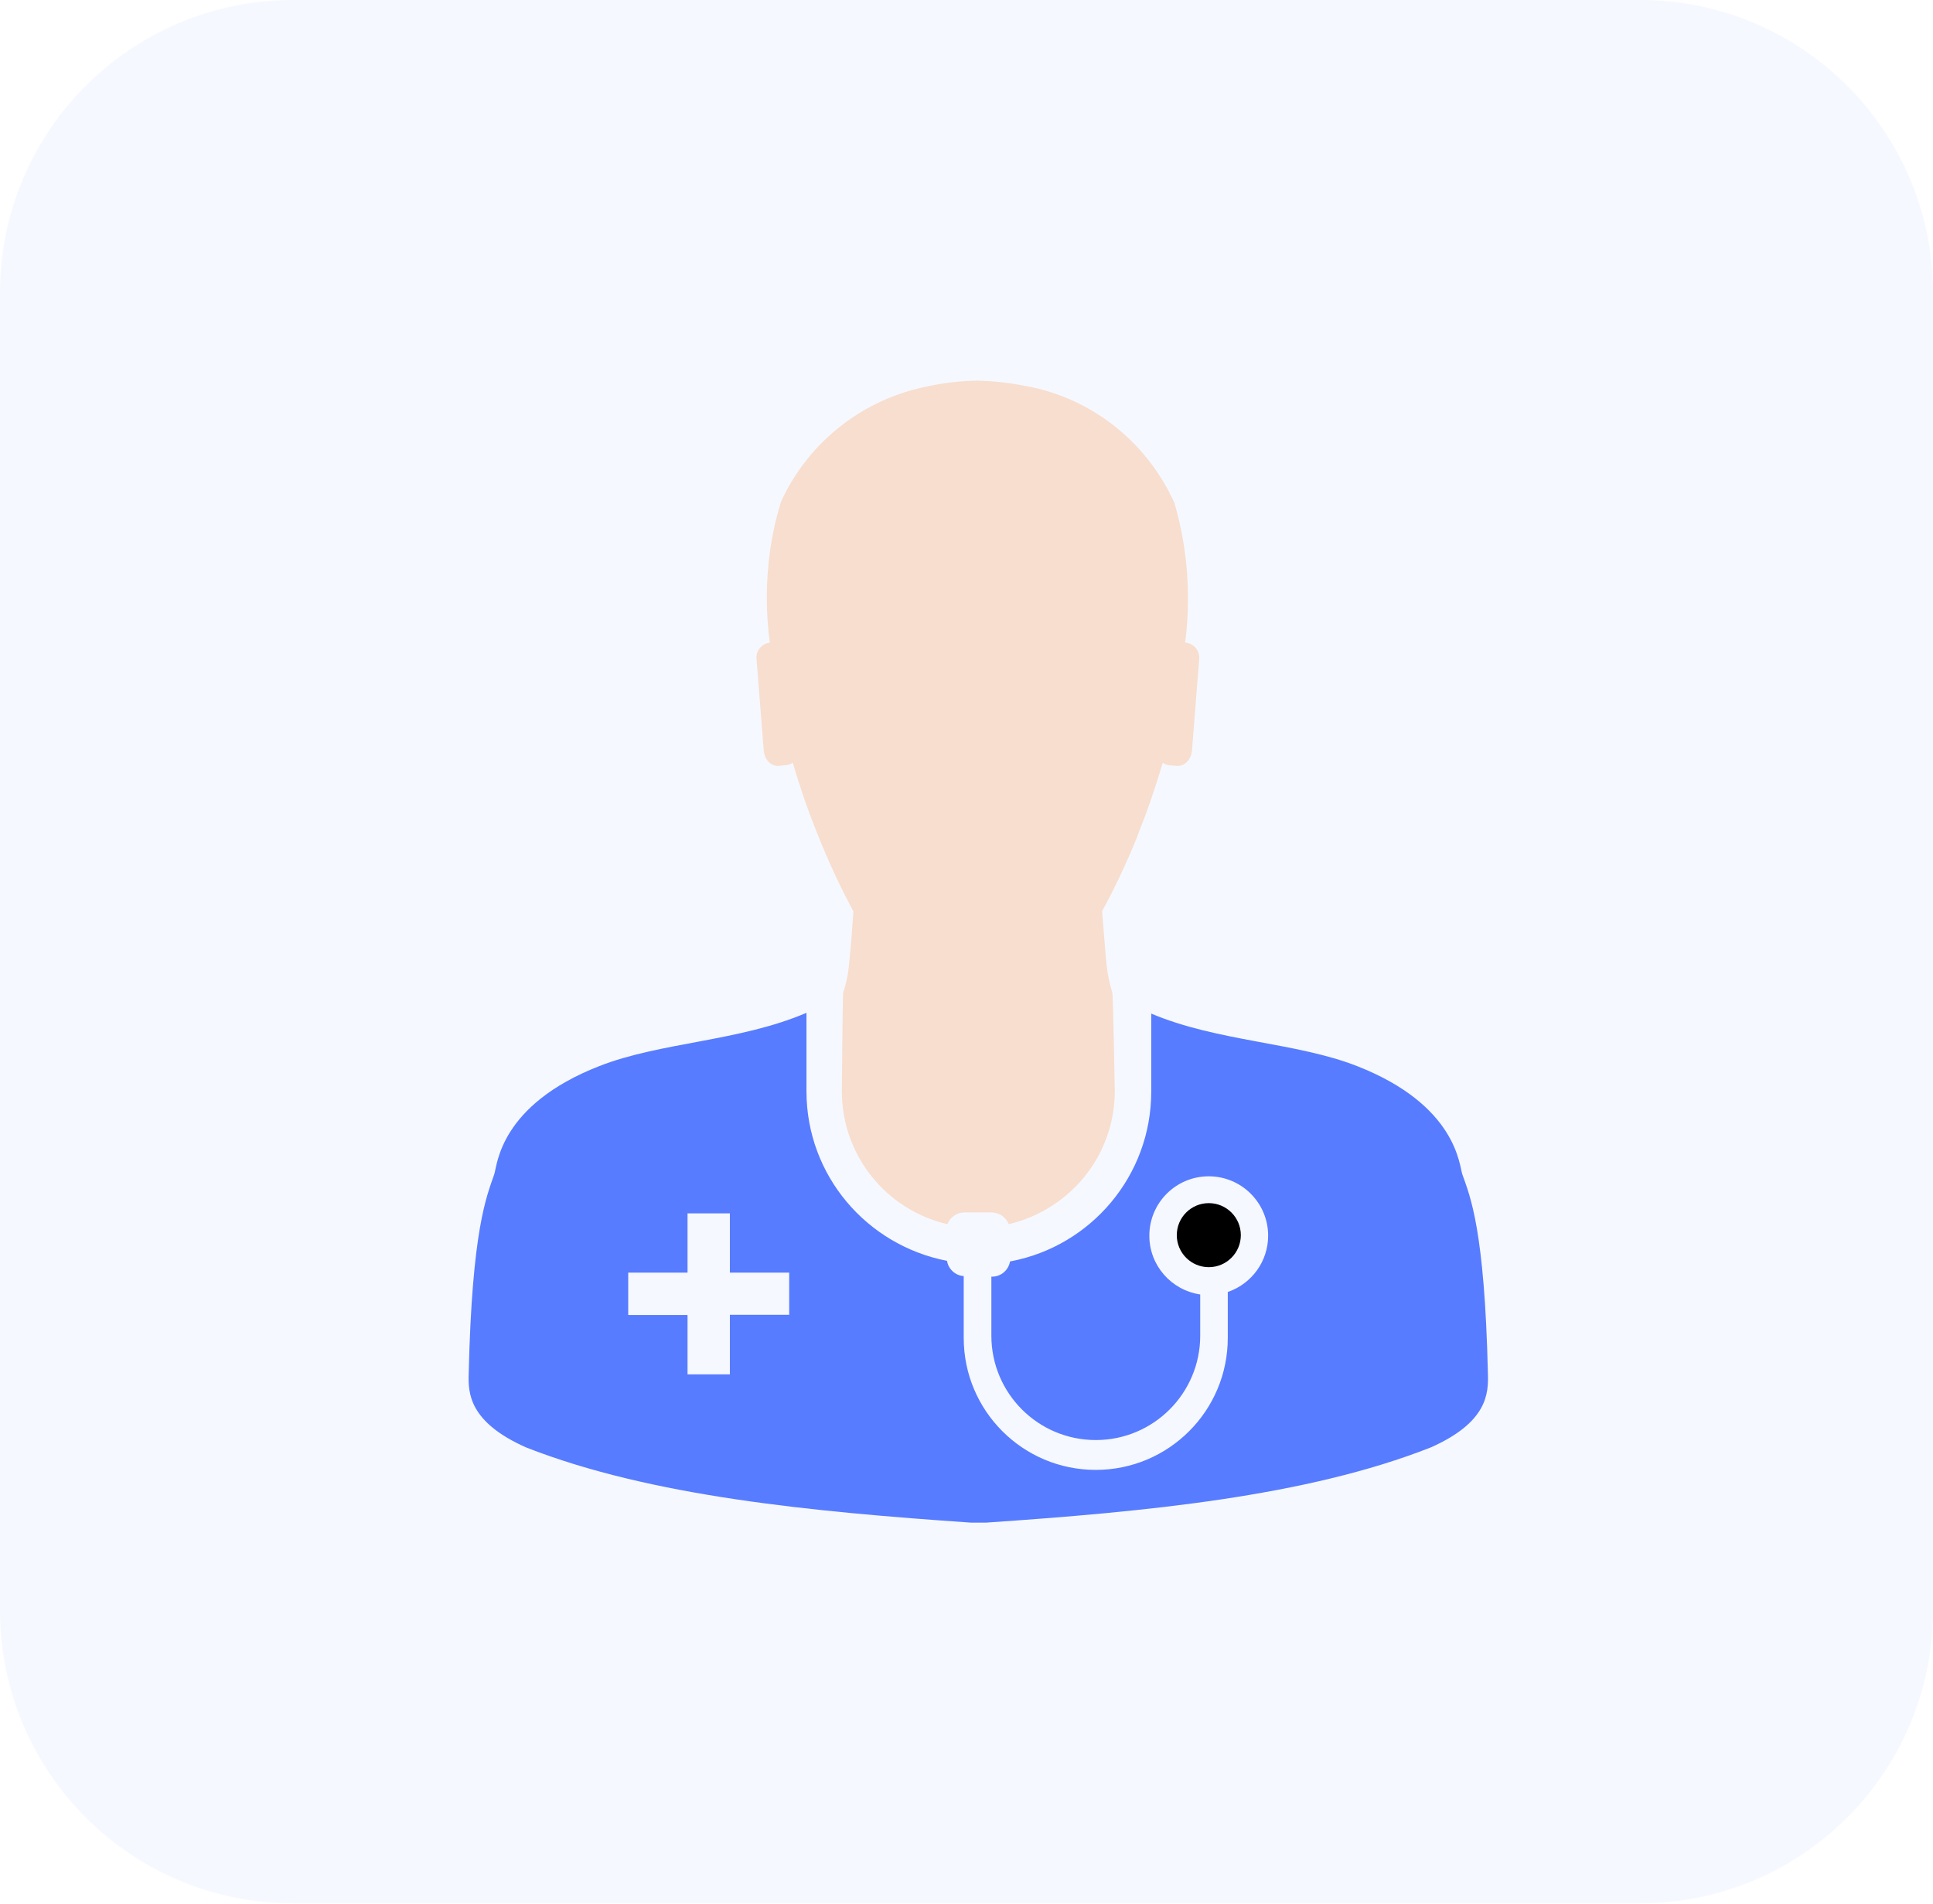
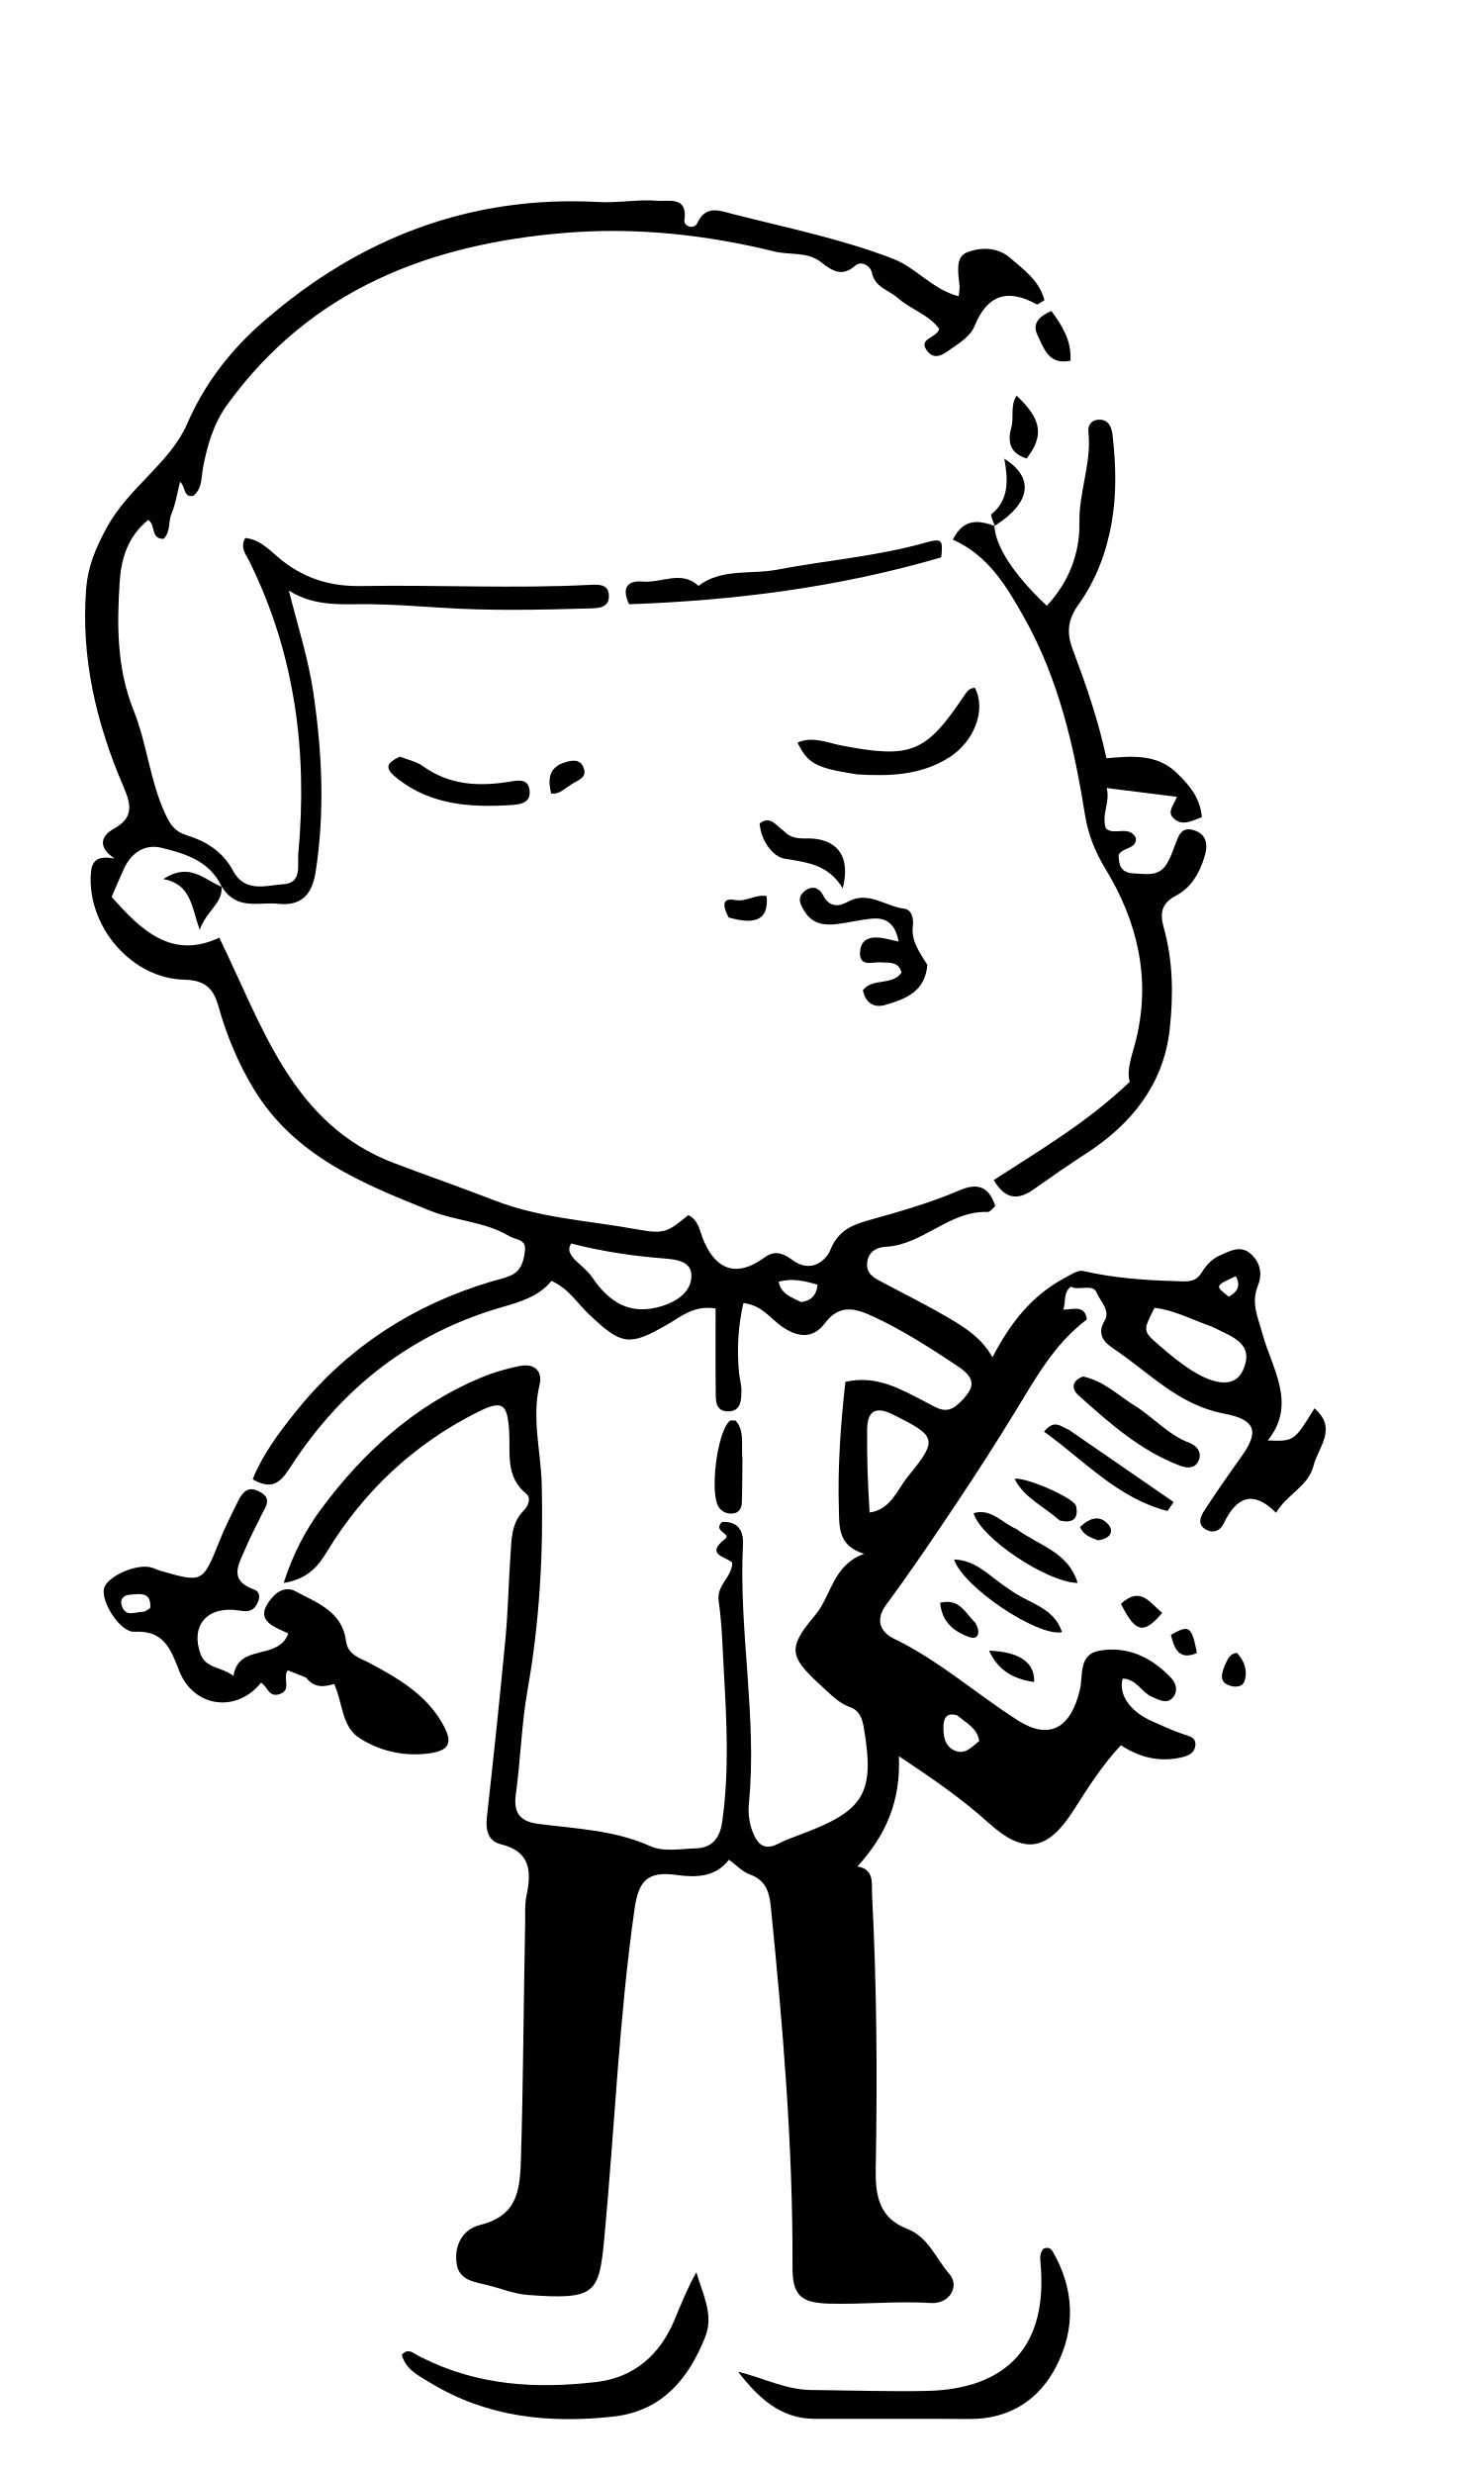
- <svg xmlns="http://www.w3.org/2000/svg" width="66" height="65" viewBox="0 0 66 65" fill="none">
-   <rect width="66" height="65" rx="10" fill="#F6F8FF" />
-   <path d="M26.613 26.15L26.84 26.13C26.927 26.121 27.005 26.09 27.07 26.044L27.068 26.046C27.286 26.797 27.552 27.587 27.885 28.414C28.313 29.496 28.734 30.385 29.205 31.243L29.14 31.113C29.101 31.704 29.054 32.312 28.992 32.9C28.963 33.263 28.891 33.601 28.782 33.919L28.791 33.89C28.771 33.898 28.744 37.27 28.744 37.27C28.745 39.469 30.268 41.31 32.315 41.799L32.348 41.806C32.441 41.57 32.665 41.406 32.928 41.406H33.861C34.122 41.409 34.347 41.572 34.439 41.801L34.441 41.806C36.526 41.315 38.055 39.474 38.063 37.273C38.063 37.273 38.006 33.914 37.977 33.892C37.888 33.607 37.816 33.273 37.779 32.928L37.777 32.904C37.72 32.312 37.683 31.719 37.629 31.116C38.031 30.391 38.452 29.504 38.822 28.589L38.884 28.417C39.217 27.59 39.475 26.802 39.701 26.049C39.765 26.095 39.843 26.125 39.927 26.135H39.929L40.158 26.155C40.434 26.184 40.678 25.956 40.701 25.604L40.948 22.466C40.948 22.464 40.948 22.463 40.948 22.463C40.948 22.198 40.749 21.98 40.494 21.948H40.491H40.463C40.527 21.491 40.562 20.964 40.562 20.43C40.562 19.263 40.39 18.135 40.07 17.074L40.091 17.157C39.154 15.1 37.294 13.606 35.055 13.188L35.013 13.182C34.532 13.083 33.971 13.016 33.399 13H33.385H33.365C32.782 13.011 32.221 13.076 31.678 13.192L31.737 13.182C29.459 13.611 27.603 15.104 26.676 17.113L26.659 17.157C26.356 18.132 26.182 19.253 26.182 20.413C26.182 20.955 26.22 21.488 26.293 22.008L26.286 21.948C26.028 21.977 25.828 22.193 25.828 22.456V22.468L26.075 25.605C26.098 25.966 26.345 26.184 26.611 26.155L26.613 26.15Z" fill="#F7DECE" />
-   <path d="M50.803 46.917C50.69 41.977 50.196 40.859 49.929 40.102C49.824 39.798 49.737 37.744 46.344 36.411C44.264 35.592 41.58 35.576 39.308 34.615V37.287C39.303 40.16 37.246 42.551 34.524 43.072L34.486 43.079C34.436 43.374 34.182 43.596 33.879 43.599H33.849V45.614C33.849 47.583 35.445 49.179 37.415 49.179C39.384 49.179 40.98 47.583 40.98 45.614V44.207C39.992 44.059 39.243 43.217 39.243 42.2C39.243 41.08 40.151 40.172 41.271 40.172C42.391 40.172 43.299 41.08 43.299 42.2C43.299 43.087 42.728 43.841 41.935 44.117L41.921 44.122V45.614V45.69C41.921 48.18 39.903 50.198 37.413 50.198C34.923 50.198 32.905 48.18 32.905 45.69C32.905 45.663 32.905 45.637 32.905 45.609V45.612V43.579C32.616 43.56 32.382 43.342 32.336 43.062V43.059C29.59 42.525 27.542 40.142 27.536 37.281V34.588C25.254 35.568 22.553 35.587 20.462 36.408C17.059 37.739 16.981 39.788 16.877 40.097C16.617 40.857 16.117 41.971 16.003 46.914C15.983 47.564 16.003 48.56 17.963 49.431C22.23 51.105 27.728 51.625 33.147 51.999H33.667C39.098 51.628 44.588 51.11 48.852 49.431C50.803 48.565 50.821 47.574 50.803 46.917ZM26.946 44.902H24.921V46.935H23.475V44.909H21.45V43.462H23.475V41.438H24.921V43.462H26.946V44.902Z" fill="#577CFF" />
-   <path d="M42.367 42.183C42.367 41.579 41.878 41.088 41.273 41.088C40.669 41.088 40.18 41.577 40.18 42.182C40.18 42.786 40.669 43.275 41.273 43.275C41.876 43.275 42.365 42.786 42.367 42.183Z" fill="black" />
+ <svg xmlns="http://www.w3.org/2000/svg" version="1.1" id="Layer_1" x="0px" y="0px" width="100%" viewBox="0 0 288 480" enable-background="new 0 0 288 480" xml:space="preserve">
+   <path fill="#000000" opacity="1" stroke="none" d=" M43.03,172.037   C40.729,167.061 35.983,165.614 31.333,164.486   C28.141,163.712 25.506,165.414 24.07,168.517   C23.242,170.307 22.486,172.132 21.664,174.016   C27.396,180.504 33.353,186.242 42.555,181.924   C51.038,199.27 56.709,218.206 76.553,225.693   C83.006,228.127 89.598,230.435 96.026,232.923   C104.891,236.354 114.141,236.808 123.239,238.454   C128.869,239.473 129.45,239.181 133.571,235.749   C135.627,236.747 135.796,238.907 136.551,240.692   C139.049,246.598 143.167,247.807 148.371,243.967   C150.488,242.404 152.216,243.317 153.817,244.489   C157.296,247.036 160.243,244.764 161.206,242.378   C162.748,238.56 165.758,237.542 168.8,236.691   C174.716,235.036 180.609,233.354 186.252,230.929   C189.699,229.447 191.935,230.191 193.155,234.006   C192.664,234.4 192.152,235.163 191.668,235.146   C184.198,234.878 179.114,241.551 171.838,241.906   C170.236,241.984 168.563,242.773 168.305,244.862   C168.013,247.215 169.732,247.989 171.38,248.86   C175.639,251.112 179.959,253.264 184.111,255.701   C187.39,257.625 190.623,259.715 192.603,263.345   C196.034,256.744 200.229,251.343 206.597,247.962   C207.753,247.349 209.18,246.353 210.237,246.597   C216.085,247.944 221.948,248.382 227.944,248.556   C230.363,248.626 231.956,248.966 233.293,246.772   C234.164,245.343 235.274,244.199 236.922,243.488   C238.968,242.606 240.878,241.504 242.888,243.414   C244.672,245.109 244.982,247.312 244.14,249.391   C242.723,252.893 244.137,255.533 245.052,258.925   C246.801,265.407 251.787,272.42 246.023,279.476   C251.15,279.66 251.15,279.66 255.095,273.245   C259.675,277.159 255.791,280.819 254.922,284.366   C253.947,288.35 249.762,289.893 247.647,293.507   C243.194,289.022 239.938,290.406 237.483,295.593   C236.847,296.939 235.538,297.564 234.131,296.814   C232.226,295.798 232.982,294.202 233.794,292.96   C236.072,289.476 238.448,286.053 240.876,282.671   C244.4,277.765 243.814,275.448 237.463,274.245   C228.682,272.583 222.945,266.238 216.074,261.638   C214.395,260.513 212.741,258.948 214.381,256.223   C215.548,254.283 213.479,252.404 212.788,250.73   C212.085,249.027 209.319,250.47 207.803,249.644   C206.189,250.992 206.966,252.683 206.318,254.093   C208.233,254.098 210.57,253.075 210.922,255.998   C204.538,260.805 200.91,267.535 196.934,274.023   C193.372,279.833 189.701,285.58 185.914,291.245   C181.385,298.018 176.833,304.786 171.989,311.333   C169.664,314.477 171.075,316.765 173.47,317.922   C182.246,322.162 189.471,328.652 197.59,333.817   C203.559,337.615 207.792,335.41 209.569,327.864   C210.249,324.978 209.219,320.942 213.481,320.24   C218.943,319.341 223.53,321.606 227.263,325.529   C228.194,326.508 228.667,328.012 227.735,329.214   C226.531,330.767 224.986,329.81 223.64,329.252   C221.543,328.383 220.53,325.697 217.876,325.686   C217.018,328.694 219.232,331.981 223.402,333.869   C225.503,334.821 227.613,335.781 229.794,336.514   C230.977,336.911 232.117,337.095 231.978,338.66   C231.854,340.07 230.727,340.601 229.596,340.888   C225.336,341.968 221.346,341.11 217.537,338.609   C213.813,342.57 211.107,346.924 208.35,351.231   C203.289,359.137 198.827,359.965 191.836,353.656   C186.752,349.066 181.218,345.223 174.448,340.734   C174.836,349.519 171.859,356.155 166.398,362.129   C169.771,362.677 169.124,365.401 169.247,367.762   C170.162,385.407 170.279,403.071 169.952,420.726   C169.853,426.041 170.632,430.329 176.004,432.405   C180.209,434.03 181.604,438.18 184.238,441.186   C186.309,443.55 184.256,447.049 180.688,446.825   C174.057,446.408 167.464,447.127 160.863,446.946   C155.243,446.792 153.774,445.198 153.799,439.673   C153.902,416.324 151.919,393.106 149.587,369.907   C149.306,367.117 148.616,364.791 145.546,363.686   C144.056,363.15 142.85,361.822 141.471,360.819   C138.859,364.183 135.212,364.316 131.298,363.776   C125.739,363.008 123.942,364.828 123.161,370.283   C120.117,391.549 119.29,413.004 117.267,434.351   C116.259,444.987 115.603,446.247 102.44,445.262   C99.832,445.067 97.287,444.028 94.713,443.379   C92.157,442.734 89.107,442.505 88.619,439.204   C88.096,435.67 89.766,432.53 93.102,431.703   C99.806,430.04 100.877,425.911 101.074,419.639   C101.558,404.194 101.602,388.748 101.917,373.305   C101.954,371.473 101.797,369.589 102.169,367.822   C103.166,363.083 102.998,359.234 97.17,357.81   C94.74,357.216 94.211,355.075 94.487,352.593   C95.771,341.012 97.008,329.425 98.103,317.826   C98.603,312.528 98.683,307.193 99.057,301.882   C99.277,298.763 99.171,295.536 101.68,293.024   C102.502,292.202 103.127,290.619 102.161,289.841   C97.959,286.458 99.104,281.749 98.799,277.421   C98.436,272.274 97.454,271.579 92.654,273.991   C80.281,280.208 70.559,289.343 63.377,301.171   C61.633,304.045 59.566,306.391 55.047,307.127   C56.868,301.448 59.365,296.753 62.399,292.674   C70.55,281.715 80.487,272.662 93.305,267.297   C95.743,266.276 98.338,265.526 100.932,265.012   C103.672,264.47 105.357,265.993 104.711,268.687   C103.151,275.199 104.979,281.627 105.137,288.047   C105.465,301.449 104.708,314.782 102.391,327.831   C101.19,334.594 101.049,341.328 100.12,348.036   C99.673,351.255 100.475,353.336 104.373,353.85   C111.735,354.82 119.226,355.032 126.26,358.212   C128.758,359.342 132.126,358.703 135.089,358.607   C138.251,358.504 139.709,356.568 140.15,353.488   C141.528,343.852 141.05,334.207 140.49,324.558   C140.219,319.903 140.142,315.214 139.469,310.615   C139.014,307.507 142.092,306.036 142.112,303.17   C140.806,301.995 136.797,301.611 140.678,298.621   C142.134,297.5 138.2,297.179 140.126,295.293   C142.995,295.124 144.341,296.718 144.188,299.723   C143.338,316.488 146.977,333.147 145.338,349.932   C145.144,351.927 145.422,353.929 146.227,355.813   C147.158,357.995 148.518,358.99 150.925,357.765   C152.403,357.013 153.974,356.434 155.532,355.854   C167.797,351.287 169.812,347.871 167.634,335.165   C167.347,333.495 166.836,331.875 164.999,331.229   C162.877,330.482 161.363,328.902 159.773,327.448   C153.318,321.548 152.56,320.017 158.159,313.42   C161.363,309.646 161.503,303.773 167.677,301.463   C162.524,299.859 162.9,296.155 162.795,292.6   C162.555,284.445 163.153,276.35 164.063,268.102   C170.199,266.704 174.929,269.595 179.772,272.083   C181.791,273.121 183.65,274.63 186.047,272.335   C189.369,269.154 189.503,267.473 185.687,264.941   C180.416,261.444 175.089,258.027 169.321,255.361   C165.909,253.783 162.863,253.031 160.089,256.726   C157.744,259.851 154.782,259.494 151.733,257.364   C149.481,255.791 147.835,253.2 144.266,252.822   C143.243,257.333 142.988,261.795 143.425,266.319   C143.536,267.47 143.886,268.611 143.883,269.755   C143.877,271.604 143.832,273.828 141.32,273.834   C138.689,273.84 138.919,271.505 138.898,269.727   C138.837,264.459 138.877,259.191 138.877,253.872   C134.612,253.19 132.184,255.451 129.524,256.975   C122.095,261.233 120.695,261.036 114.295,255   C112.021,252.856 110.372,250.001 107.026,248.519   C104.537,251.587 100.923,252.589 97.218,253.67   C79.854,258.736 66.47,269.188 56.607,284.262   C54.935,286.817 53.352,289.577 49.039,287.003   C50.965,282.174 54.112,278.031 57.252,274.079   C67.175,261.587 80.001,253.225 95.295,248.662   C96.571,248.281 97.895,248.005 99.107,247.475   C101.234,246.545 101.691,244.48 101.889,242.493   C102.098,240.402 100.033,240.554 98.83,239.832   C94.115,237.004 88.538,236.923 83.552,234.928   C70.304,229.628 57.138,224.312 49.222,211.244   C46.169,206.204 43.967,200.84 42.384,195.216   C41.407,191.748 39.792,190.17 35.761,190.076   C25.806,189.845 17.455,180.357 17.589,170.426   C17.627,167.626 18.177,165.774 22.238,166.583   C18.712,164.2 19.829,162.046 22.045,160.825   C25.999,158.644 25.471,156.135 23.964,152.631   C18.708,140.402 15.673,127.671 16.718,114.238   C17.056,109.897 18.573,106.251 20.826,102.176   C25.073,94.492 33.018,89.795 36.303,82.26   C39.836,74.156 44.888,67.797 51.216,62.299   C69.813,46.143 91.315,37.822 116.237,39.197   C120.025,39.406 123.877,38.635 127.644,38.959   C129.688,39.135 133.527,37.959 132.822,42.761   C132.656,43.89 134.696,44.638 135.336,43.269   C137.012,39.686 139.694,40.885 142.171,41.516   C152.624,44.183 163.218,46.309 173.343,50.221   C177.865,51.969 180.925,56.153 186.042,57.474   C186.124,56.603 186.285,55.99 186.218,55.403   C185.954,53.065 185.387,49.91 187.549,49.02   C190.084,47.976 193.455,47.816 196.004,50.01   C198.697,52.326 201.713,54.437 202.697,58.25   C202.005,58.622 201.411,59.16 201.18,59.034   C195.491,55.919 191.593,57.158 189.087,63.363   C188.405,65.051 186.473,66.39 184.847,67.494   C183.468,68.431 181.609,70.147 180.01,68.179   C177.975,65.673 181.704,65.674 182.277,63.822   C180.313,61.05 176.771,60.059 174.234,57.812   C172.464,56.244 169.749,55.785 169.177,52.78   C168.994,51.821 167.287,50.396 165.942,51.576   C163.327,53.869 161.344,52.435 159.327,50.859   C156.644,48.765 153.307,49.534 150.316,48.799   C136.996,45.525 123.378,44.058 109.71,45.179   C83.464,47.333 60.415,56.105 44.204,78.373   C41.425,82.189 40.238,86.348 39.391,90.776   C39.026,92.687 39.289,94.831 37.501,96.193   C35.567,96.594 36.062,94.447 34.947,93.484   C34.347,95.82 34.072,97.827 33.3,99.619   C32.604,101.233 33.158,103.279 31.705,104.549   C29.168,104.566 30.257,101.752 28.757,100.89   C24.841,104.049 23.532,108.297 23.229,112.848   C22.667,121.305 22.678,129.737 25.924,137.81   C28.537,144.306 29.073,151.424 32.046,157.854   C33.038,160 33.89,161.345 36.3,162.077   C40.002,163.201 43.284,165.288 45.199,168.893   C47.527,173.273 51.571,171.795 54.998,171.557   C58.699,171.301 57.68,167.887 57.89,165.625   C59.721,145.853 57.264,126.781 48.338,108.804   C47.702,107.523 46.556,106.303 47.588,104.385   C50.742,104.66 52.668,107.171 54.905,108.882   C59.47,112.373 64.258,113.798 70.162,113.699   C84.981,113.45 99.813,114.246 114.638,113.464   C116.203,113.381 117.979,113.365 118.155,115.314   C118.399,118.009 116.064,117.999 114.313,118.049   C104.652,118.322 94.989,118.545 85.33,117.889   C81.013,117.596 76.69,117.318 72.366,117.231   C66.904,117.121 61.33,117.931 56.055,114.572   C57.759,121.354 59.829,127.741 60.81,134.393   C62.519,145.98 63.071,157.549 61.25,169.193   C60.561,173.593 58.464,175.84 53.931,175.352   C50.297,174.96 46.087,176.662 43.211,172.291   C43,172.003 43.03,172.037 43.03,172.037  M111.434,244.287   C112.612,245.458 114.012,246.478 114.929,247.827   C118.275,252.744 122.377,255.333 128.559,253.375   C131.513,252.44 133.996,250.626 134.177,247.818   C134.377,244.716 131.409,244.362 128.732,244.153   C122.665,243.678 116.646,242.765 110.852,241.259   C110.16,242.385 110.469,243.109 111.434,244.287  M235.131,257.366   C231.44,256.106 227.95,254.183 224.055,253.746   C221.798,258.181 221.751,258.235 224.927,260.986   C226.919,262.712 228.969,264.416 231.185,265.829   C236.163,269.003 239.834,269.04 241.246,265.81   C243.529,260.59 239.136,259.389 235.131,257.366  M168.766,293.453   C172.885,292.893 174.078,289.082 176.204,286.469   C182.073,279.254 181.779,278.692 173.408,274.491   C169.909,272.735 168.32,273.746 168.282,277.407   C168.228,282.556 168.392,287.707 168.766,293.453  M185.744,332.807   C183.564,332.146 183.1,333.513 183.089,335.181   C183.078,336.873 183.384,338.652 184.992,339.506   C187.216,340.686 188.566,338.942 190.032,337.784   C189.659,335.336 187.745,334.438 185.744,332.807  M155.458,252.624   C157.265,252.398 158.407,251.493 158.682,249.264   C156.209,248.533 153.811,247.951 151.118,248.664   C151.567,251.017 153.372,251.575 155.458,252.624  M238.475,251.586   C240.119,250.672 240.871,249.471 239.826,247.624   C235.767,249.453 235.76,249.47 238.475,251.586  z" />
+   <path fill="#000000" opacity="1" stroke="none" d=" M192.98,101.988   C193.144,105.917 196.702,111.484 203.151,117.533   C207.445,112.944 209.591,107.301 209.481,101.428   C209.368,95.403 211.884,89.783 211.228,83.795   C211.086,82.503 211.79,81.477 213.216,81.425   C215.218,81.352 215.757,82.992 215.92,84.429   C216.558,90.063 216.731,95.736 215.754,101.342   C214.744,107.143 212.678,112.609 209.23,117.414   C207.289,120.118 206.947,122.674 208.118,125.813   C210.674,132.659 213.116,139.557 214.729,147.117   C219.58,146.689 224.482,146.213 228.34,149.935   C230.749,152.258 232.934,154.744 233.243,158.551   C231.361,159.205 229.468,160.419 227.732,158.738   C226.38,157.429 227.938,156.031 228.397,154.596   C223.945,154.04 219.567,153.492 214.763,152.891   C215.535,155.617 213.663,158.056 214.636,160.76   C216.298,162.204 219.127,159.974 220.46,162.623   C220.535,164.834 217.866,164.317 217.086,165.895   C217.123,167.758 217.444,169.344 220.026,169.452   C222.374,169.55 224.795,170.137 226.353,167.741   C227.066,166.646 227.508,165.361 227.975,164.125   C228.633,162.383 229.156,160.298 231.633,161.053   C234.29,161.863 234.47,163.982 233.728,166.33   C232.745,169.441 231.227,172.181 228.236,173.761   C225.603,175.151 224.989,176.923 225.828,179.901   C227.651,186.37 227.744,193.016 227.007,199.709   C225.815,210.542 219.369,218.229 210.915,223.711   C207.437,225.966 204,228.348 200.601,230.754   C197.639,232.851 195.13,232.832 192.853,228.954   C201.791,223.152 211.051,217.74 219.249,209.886   C218.548,207.499 219.773,204.601 220.508,201.574   C223.381,189.735 220.711,178.742 214.537,168.578   C212.494,165.216 211.176,161.909 210.554,158.018   C208.443,144.829 205.471,131.86 198.871,120.024   C195.409,113.815 191.802,107.753 184.912,104.7   C186.813,100.954 189.353,100.731 192.676,101.929   C193.015,102.01 192.98,101.988 192.98,101.988  z" />
+   <path fill="#000000" opacity="1" stroke="none" d=" M59.394,325.483   C58.047,324.938 56.984,324.515 55.868,324.071   C54.692,325.48 56.807,327.999 54.114,328.734   C52.06,329.294 51.877,327.102 50.645,326.483   C45.934,332.399 37.575,331.293 34.802,324.23   C33.162,320.056 31.884,316.276 26.088,316.587   C23.299,316.737 19.603,310.764 20.17,308.251   C20.721,305.806 26.696,303.207 29.559,304.173   C30.031,304.332 30.48,304.562 30.956,304.701   C39.382,307.153 39.341,307.135 42.622,298.907   C43.668,296.285 44.96,293.759 46.211,291.224   C47.099,289.422 48.211,288.174 50.508,289.484   C52.786,290.784 51.594,292.208 50.886,293.672   C49.804,295.907 48.611,298.095 47.657,300.384   C46.425,303.34 44.173,306.556 49.262,308.384   C50.64,308.88 50.454,310.205 49.795,311.354   C48.987,312.763 47.859,312.699 46.379,312.465   C40.234,311.495 36.88,315.379 38.93,320.931   C39.973,323.755 42.987,323.361 45.306,325.165   C46.298,318.708 53.928,322.321 55.953,316.924   C53.182,315.575 48.928,314.4 52.856,309.907   C54.092,308.493 55.713,307.866 57.328,308.731   C61.513,310.974 66.416,312.645 67.151,318.379   C67.499,321.093 69.762,321.611 71.603,322.593   C77.071,325.508 82.425,328.556 85.708,334.116   C88.133,338.222 87.295,339.794 82.622,340.264   C77.959,340.734 73.514,339.638 69.735,337.198   C66.269,334.96 66.54,330.367 64.852,326.725   C63.034,327.249 61.063,327.641 59.394,325.483  M29.165,311.974   C29.385,308.696 27.056,309.265 25.149,309.409   C24.046,309.492 23.243,310.209 23.604,311.443   C24.32,313.888 26.245,312.727 27.764,312.709   C28.081,312.705 28.395,312.528 29.165,311.974  z" />
+   <path fill="#000000" opacity="1" stroke="none" d=" M158.323,463.71   C165.768,463.791 172.754,464.023 179.732,463.885   C195.673,463.571 203.369,454.904 201.939,439.14   C201.85,438.153 201.751,437.137 202.497,436.304   C203.196,435.975 203.875,436.123 204.233,436.732   C208.521,444.044 208.785,451.749 204.999,459.104   C201.602,465.704 195.827,469.391 188.031,469.329   C178.056,469.25 168.079,469.326 158.103,469.295   C151.352,469.274 147.119,465.114 143.237,460.177   C148.218,461.302 152.702,463.888 158.323,463.71  z" />
+   <path fill="#000000" opacity="1" stroke="none" d=" M81.805,457.371   C92.773,462.925 104.164,463.48 115.685,462.157   C123.045,461.312 128.085,456.889 130.929,450.044   C132.19,447.008 133.394,443.947 135.151,440.859   C136.312,444.963 138.574,449.07 136.894,453.328   C133.692,461.444 128.553,467.789 119.084,468.848   C106.565,470.248 94.488,468.999 83.473,462.277   C81.274,460.935 78.744,459.764 77.972,456.877   C79.397,455.31 80.385,456.827 81.805,457.371  z" />
+   <path fill="#000000" opacity="1" stroke="none" d=" M182.663,108.136   C162.693,113.984 142.563,116.506 122.102,117.236   C120.62,114.171 121.617,112.555 124.81,112.835   C128.39,113.149 132.205,110.579 135.555,113.66   C140.131,110.206 145.7,111.508 150.788,110.534   C160.396,108.695 170.196,107.948 179.666,105.267   C182.828,104.372 183.028,104.751 182.663,108.136  z" />
+   <path fill="#000000" opacity="1" stroke="none" d=" M179.971,187.21   C179.521,192.509 175.631,193.844 171.799,194.976   C169.633,195.616 167.949,194.615 167.463,192.097   C169.394,189.679 173.119,191.304 174.965,188.696   C174.385,186.515 172.542,186.815 170.983,186.712   C169.303,186.601 166.762,187.704 166.905,184.742   C167.043,181.87 169.366,181.591 171.752,182.083   C172.372,182.212 172.988,182.362 174.41,182.684   C173.729,179.287 172.089,177.987 169.264,178.234   C166.954,178.436 164.68,179.022 162.373,179.291   C159.964,179.572 157.703,179.283 156.23,176.953   C155.393,175.629 154.546,174.275 156.067,172.969   C157.535,171.71 158.977,172.166 159.776,173.759   C160.919,176.042 162.818,175.921 164.416,175.016   C168.509,172.699 171.825,175.9 175.509,176.3   C176.939,176.455 177.341,178.289 177.166,179.583   C176.765,182.553 178.398,184.633 179.971,187.21  z" />
+   <path fill="#000000" opacity="1" stroke="none" d=" M166.306,150.239   C158.326,149.004 156.8,148.191 154.772,144.076   C157.803,142.762 160.613,144.143 163.405,144.67   C176.917,147.218 179.684,146.096 187.247,134.769   C187.716,134.067 188.252,133.445 189.205,133.453   C191.431,137.726 189.116,143.91 184.071,147.045   C178.728,150.367 172.801,150.652 166.306,150.239  z" />
+   <path fill="#000000" opacity="1" stroke="none" d=" M210.203,267.065   C214.337,267.972 217.048,270.788 220.22,272.733   C223.841,274.953 226.666,278.381 230.828,279.942   C232.233,280.469 233.391,281.79 232.56,283.508   C231.849,284.978 230.307,284.858 229.054,284.388   C221.307,281.477 215.256,276.053 209.229,270.657   C208.094,269.64 207.763,267.957 210.203,267.065  z" />
+   <path fill="#000000" opacity="1" stroke="none" d=" M77.579,146.803   C79.306,147.451 80.868,147.772 82.045,148.624   C87.119,152.296 92.725,152.626 98.627,151.705   C100.377,151.432 102.663,150.813 102.794,153.627   C102.896,155.833 100.861,156.089 99.203,156.195   C91.442,156.69 83.848,156.222 77.356,151.24   C74.64,149.156 74.72,148.174 77.579,146.803  z" />
+   <path fill="#000000" opacity="1" stroke="none" d=" M207.469,277.429   C214.45,282.218 221.115,286.825 227.781,291.432   C227.379,292.009 226.977,292.586 226.574,293.164   C216.937,290.714 210.43,283.36 202.615,277.764   C204.667,275.246 205.88,276.809 207.469,277.429  z" />
+   <path fill="#000000" opacity="1" stroke="none" d=" M197.271,296.666   C201.629,299.889 207.35,301.114 209.141,307.119   C203.116,307.019 190.158,298.263 188.952,293.572   C192.371,292.6 194.375,295.42 197.271,296.666  z" />
+   <path fill="#000000" opacity="1" stroke="none" d=" M144.085,283.142   C144.053,286.274 144.064,288.937 143.966,291.596   C143.926,292.658 143.394,293.535 142.199,293.649   C141.147,293.75 140.218,293.365 139.562,292.524   C137.625,290.046 139.162,277.635 141.664,275.65   C141.863,275.493 142.294,275.63 142.767,275.63   C144.56,277.657 143.81,280.271 144.085,283.142  z" />
+   <path fill="#000000" opacity="1" stroke="none" d=" M195.741,308.243   C199.375,311.104 204.502,311.656 206.107,316.674   C201.386,317.598 186.9,307.948 185.152,302.555   C189.698,302.723 192.226,306.093 195.741,308.243  z" />
+   <path fill="#000000" opacity="1" stroke="none" d=" M152.04,161.16   C153.896,163.168 156.012,162.527 157.953,162.72   C162.779,163.199 165.045,166.495 163.554,172.343   C160.745,167.727 156.657,167.319 152.312,166.61   C149.922,166.221 147.676,163.072 147.419,159.766   C149.532,158.167 150.486,160.099 152.04,161.16  z" />
+   <path fill="#000000" opacity="1" stroke="none" d=" M42.985,171.986   C43.293,175.227 40.229,176.487 38.743,180.401   C37.161,175.748 37.009,171.539 31.699,170.548   C36.566,167.355 39.321,170.363 42.685,171.917   C43.03,172.037 43,172.003 42.985,171.986  z" />
+   <path fill="#000000" opacity="1" stroke="none" d=" M199.23,88.957   C195.807,87.886 195.557,85.521 196.27,82.924   C196.822,80.918 196.006,78.678 197.302,76.761   C202.13,81.342 202.69,84.498 199.23,88.957  z" />
+   <path fill="#000000" opacity="1" stroke="none" d=" M205.652,294.996   C202.591,292.251 198.811,290.69 196.891,286.913   C199.181,286.572 208.473,290.649 208.828,292.181   C209.333,294.361 208.471,295.69 205.652,294.996  z" />
+   <path fill="#000000" opacity="1" stroke="none" d=" M207.752,69.985   C203.473,70.865 202.595,67.572 201.355,65.034   C200.247,62.768 201.674,61.372 204.039,60.325   C206.114,63.173 207.978,66.051 207.752,69.985  z" />
+   <path fill="#000000" opacity="1" stroke="none" d=" M193.032,102.022   C192.813,101.258 192.163,99.978 192.401,99.783   C195.789,97.004 195.699,93.231 194.901,88.986   C200.79,92.7 200.015,97.506 193.3,101.853   C192.98,101.988 193.015,102.01 193.032,102.022  z" />
+   <path fill="#000000" opacity="1" stroke="none" d=" M217.539,311.174   C221.367,307.614 223.167,311.017 225.552,312.933   C221.933,317.166 220.393,316.835 217.539,311.174  z" />
+   <path fill="#000000" opacity="1" stroke="none" d=" M141.402,178   C140.403,176.115 139.862,174.091 142.591,174.611   C144.882,175.047 146.669,173.426 148.781,173.869   C149.19,178.229 146.922,179.601 141.402,178  z" />
+   <path fill="#000000" opacity="1" stroke="none" d=" M200.695,326.339   C196.596,325.769 193.679,324.029 191.947,320.257   C197.864,320.486 200.847,322.546 200.695,326.339  z" />
+   <path fill="#000000" opacity="1" stroke="none" d=" M189.296,314.877   C190.374,316.726 189.849,318.216 188.183,317.646   C185.301,316.659 182.791,314.819 182.454,310.967   C186.233,310.04 187.307,312.939 189.296,314.877  z" />
+   <path fill="#000000" opacity="1" stroke="none" d=" M110.531,152.432   C109.287,153.167 108.518,154.163 106.956,153.953   C106.33,151.267 106.408,148.914 109.656,147.904   C110.925,147.51 112.419,147.213 113.142,148.702   C114.254,150.99 111.994,151.329 110.531,152.432  z" />
+   <path fill="#000000" opacity="1" stroke="none" d=" M227.244,317.19   C230.78,315.163 231.28,315.524 232.296,320.711   C229.032,322.127 227.924,320.202 227.244,317.19  z" />
+   <path fill="#000000" opacity="1" stroke="none" d=" M237.714,323.069   C238.288,321.891 238.567,320.899 240.031,320.673   C241.441,322.168 242.201,324.069 241.52,326.158   C241.131,327.352 239.691,327.415 238.559,327.008   C236.608,326.306 237.014,324.854 237.714,323.069  z" />
+   <path fill="#000000" opacity="1" stroke="none" d=" M213.096,298.848   C211.584,298.266 210.323,297.869 209.586,296.292   C211.161,294.748 213.114,293.803 214.874,295.53   C216.316,296.944 215.648,298.519 213.096,298.848  z" />
</svg>
